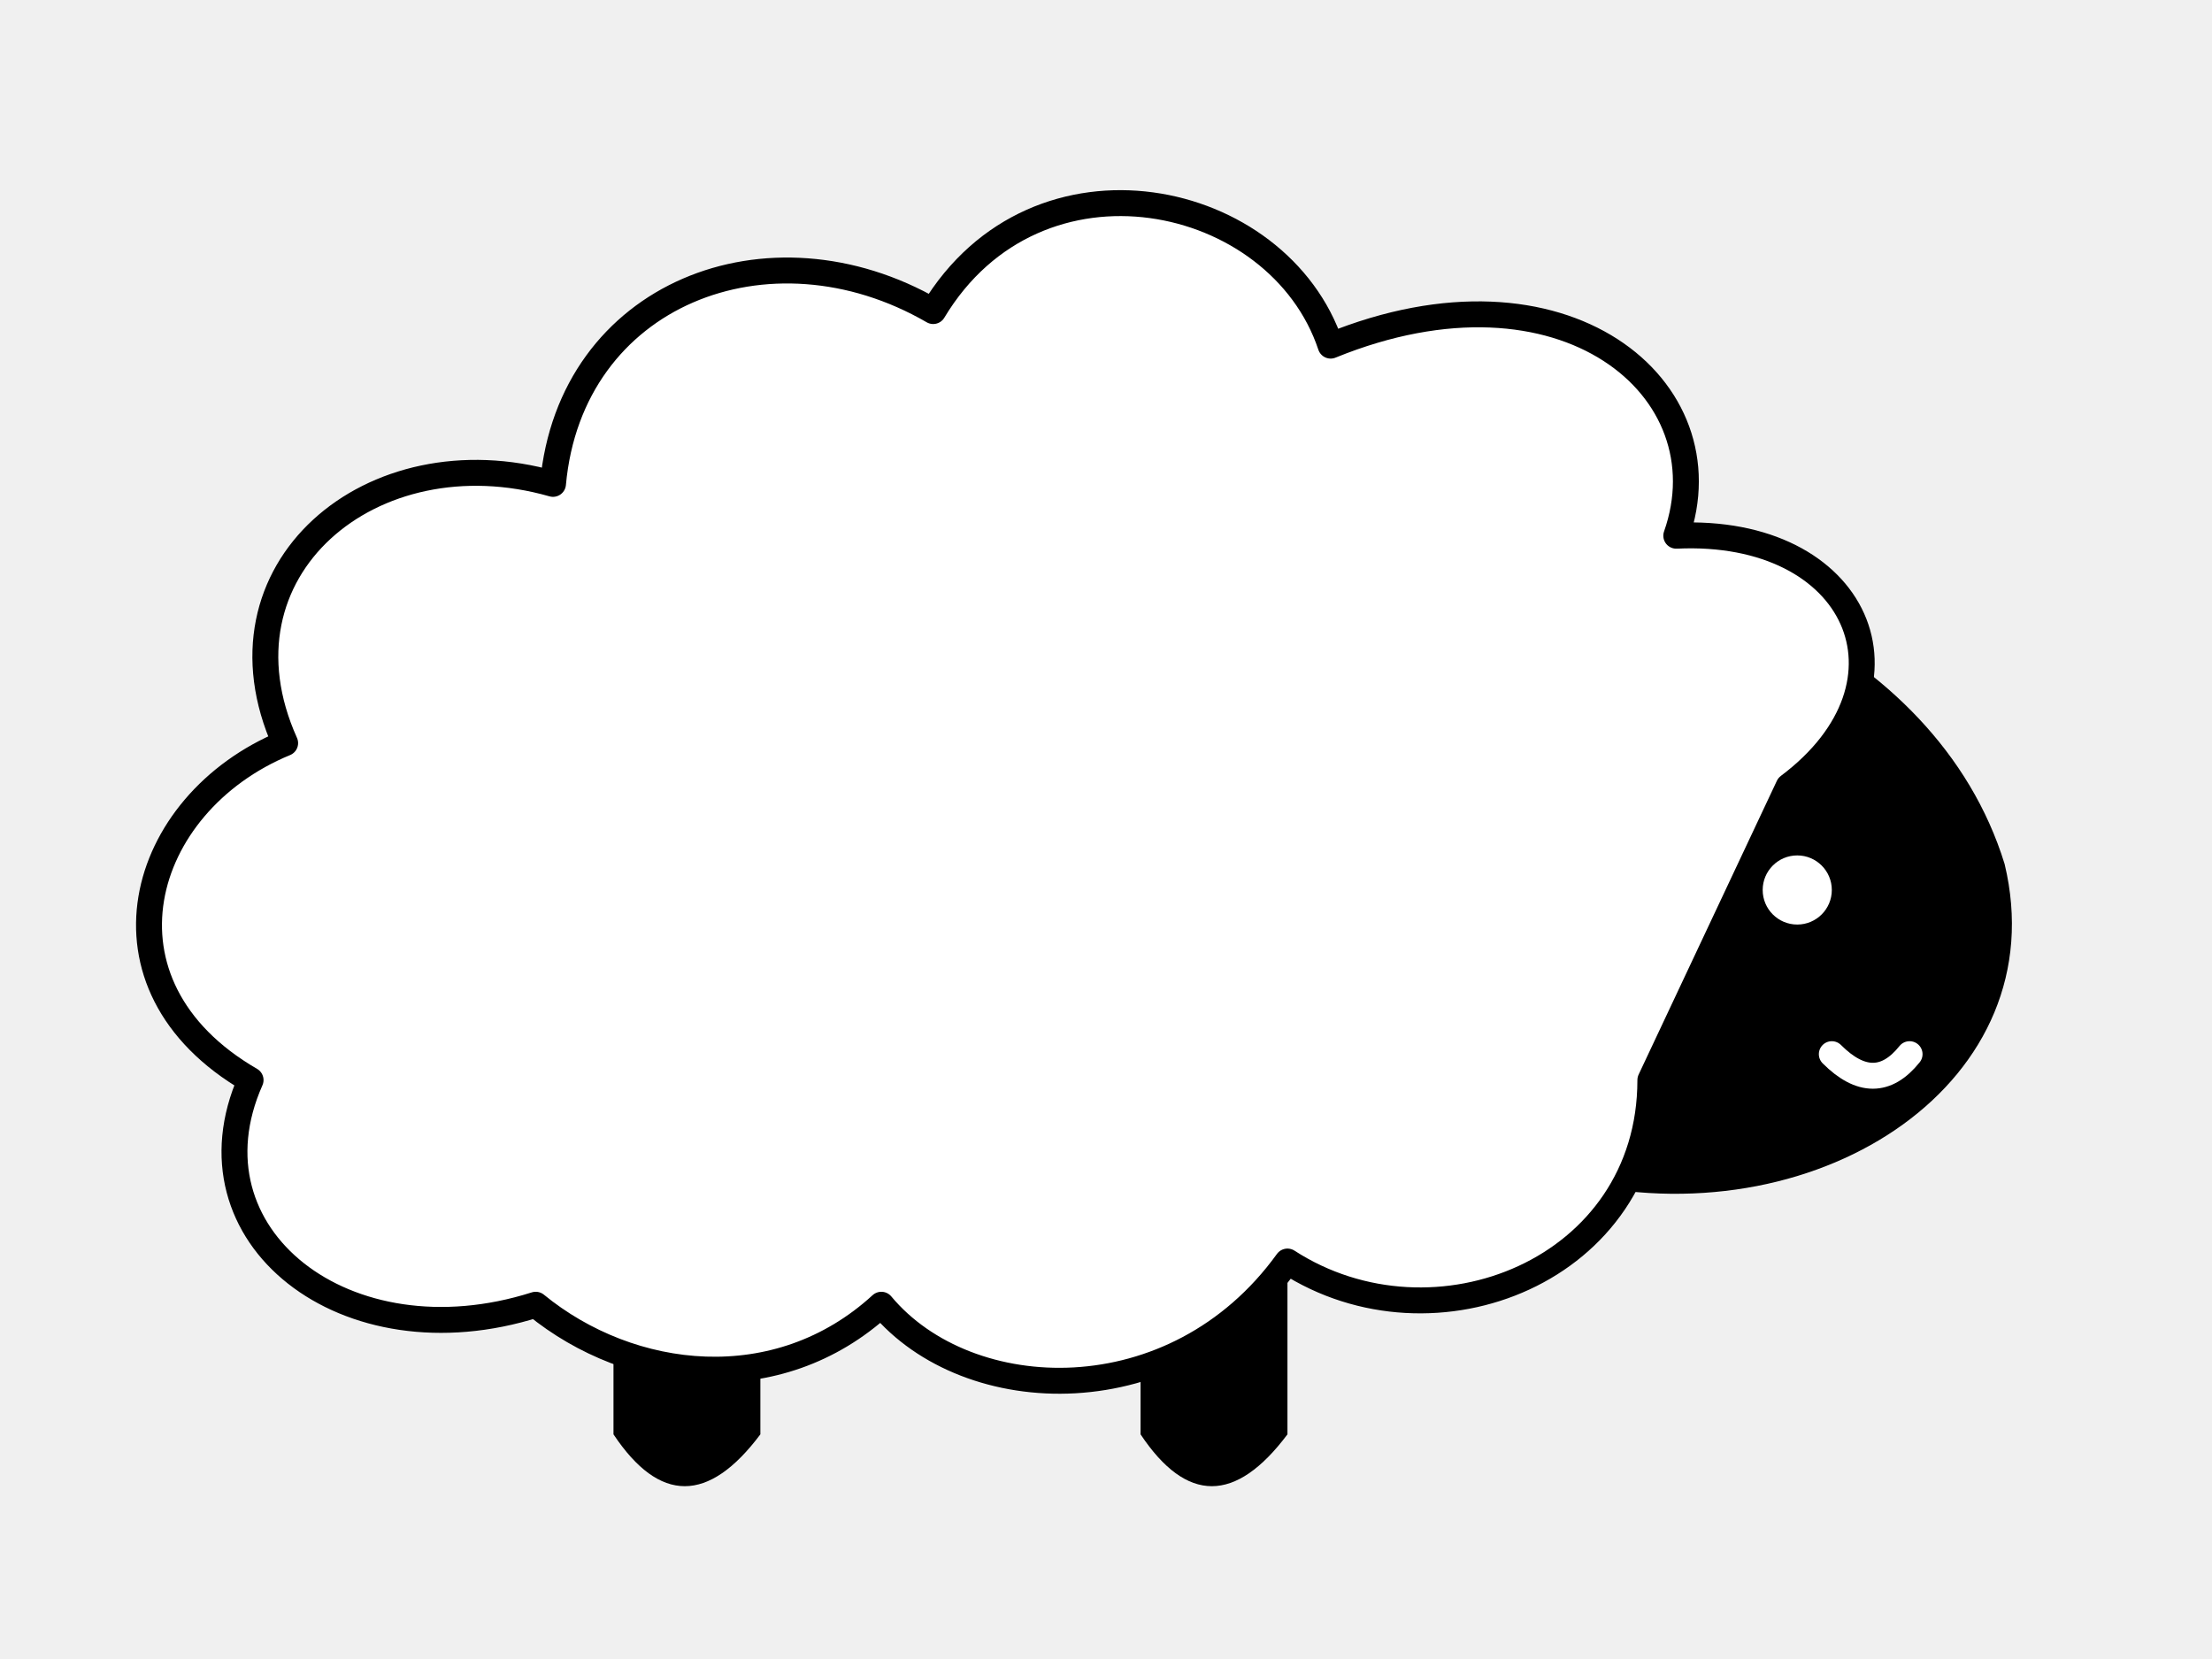
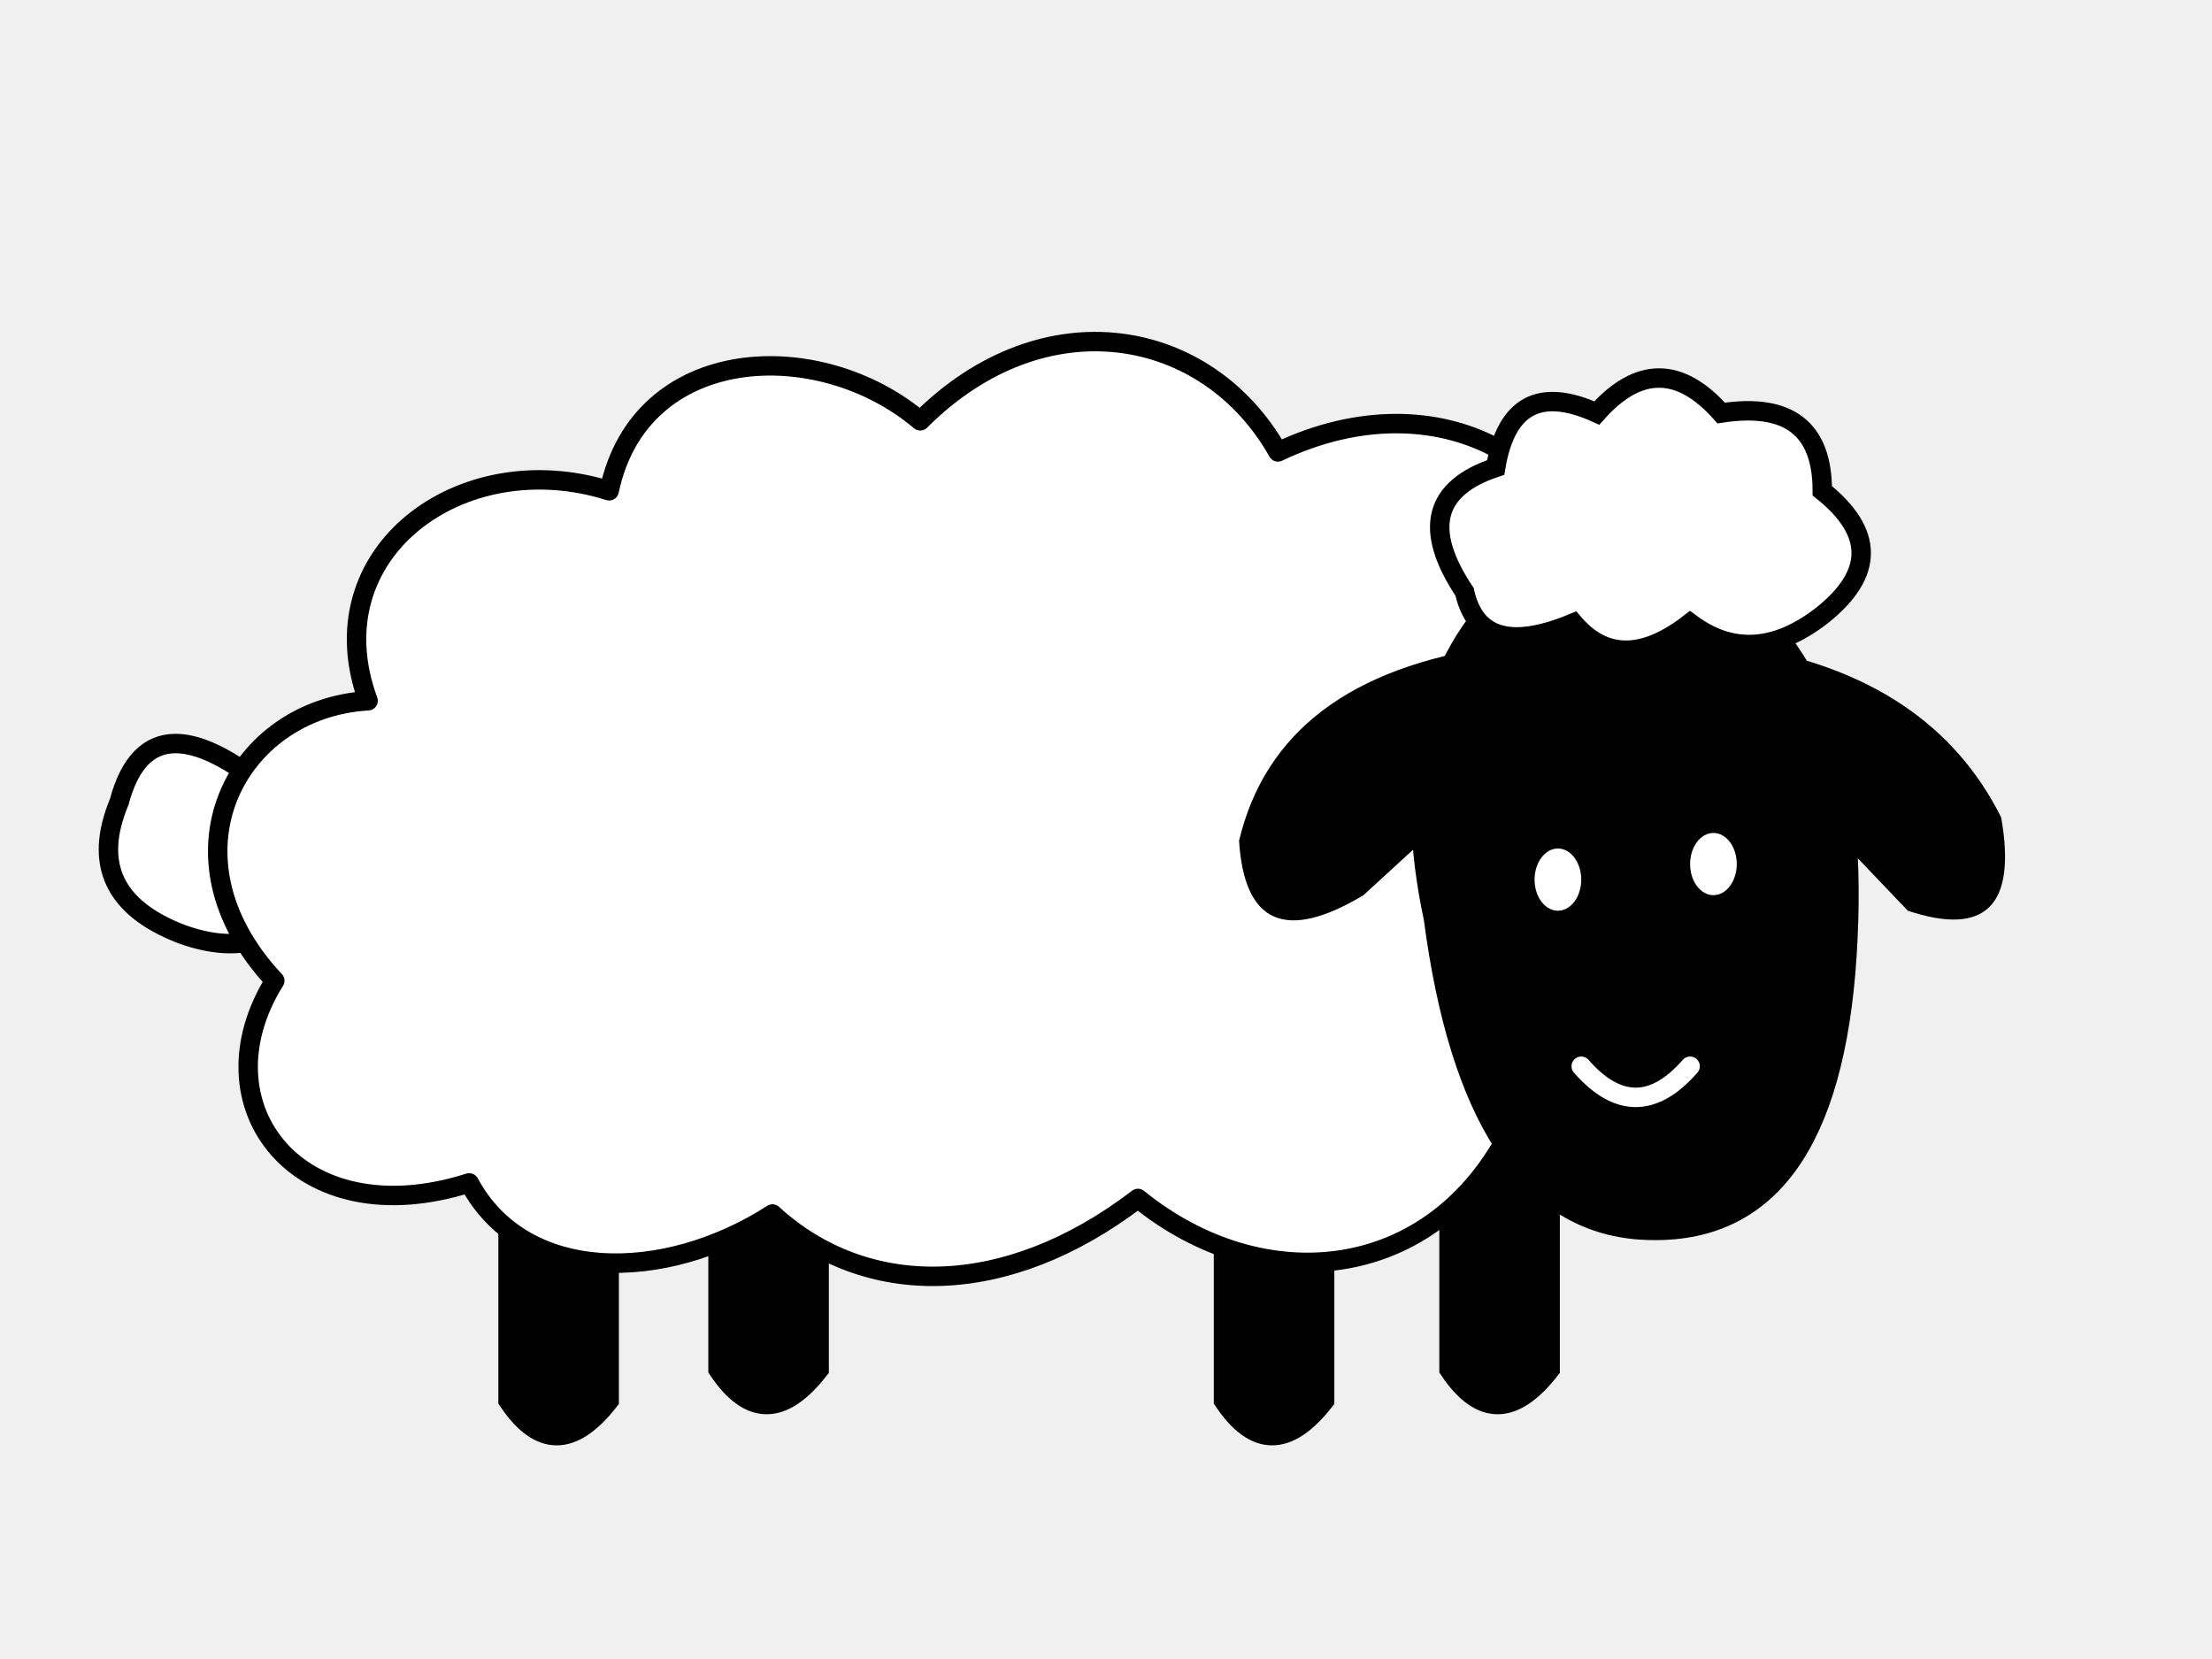
<svg xmlns="http://www.w3.org/2000/svg" width="256" height="192" viewBox="0 0 256 192">
-   <g transform="">
-     <g transform="translate(0 0)">
-       <path d="M71 139v27q8 12 17 0v-27M132 139v27q8 12 17 0v-27" fill="black" />
-       <g transform="rotate(0 171 95)">
-         <path d="M171 65C192 62 224 74 232 100C238 125 211 143 183 137C160 133 153 108 163 88Z" fill="black" />
-         <path d="M179 75q-30 9-24 35q21 4 28-23Z" fill="black" />
-         <circle cx="208" cy="103" r="4" fill="white" />
-         <path d="M212 122q5 5 9 0" stroke="white" fill="none" stroke-width="3" stroke-linecap="round" />
-       </g>
-       <path d="M62 151C40 158 21 143 29 125C10 114 16 93 33 86C24 66 43 50 64 56C66 34 89 25 108 36C120 16 148 22 154 40C181 29 200 45 194 62C215 61 223 79 207 91L191 125C191 147 166 157 149 146C136 164 112 163 102 151C90 162 73 160 62 151Z" fill="white" stroke="black" stroke-width="3" stroke-linejoin="round" />
+   <g transform="translate(12 10) scale(.9)">
+     <path d="M23 92q-17-15-21 0q-5 12 8 17q11 4 17-5" fill="white" stroke="black" stroke-width="2.5" />
+     <path d="M52 130v39q6 9 13 0v-39M79 132v33q6 9 13 0v-33M144 130v39q6 9 13 0v-39M173 126v39q6 9 13 0v-39" fill="black" stroke="black" stroke-width="2.5" />
+     <path d="M47 141C25 148 12 131 22 115C7 99 17 80 34 79C27 60 46 46 65 52C69 33 92 32 105 43C121 27 142 31 151 47C172 37 191 49 191 66C211 67 215 88 202 99C214 119 199 136 181 134C171 154 149 156 133 143C116 156 98 156 86 145C72 154 54 154 47 141Z" fill="white" stroke="black" stroke-width="2.5" stroke-linejoin="round" />
+     <g transform="rotate(0 183 93)">
+       <path d="M181 64q-16 15-10 43q5 38 26 40q24 2 27-33q3-37-15-49Z" fill="black" stroke="black" stroke-width="2.5" />
+       <path d="M179 72q-28 4-33 25q1 16 16 7l24-22M211 72q24 4 33 22q3 17-12 12l-21-22" fill="black" />
+       <ellipse cx="187" cy="102" rx="3" ry="4" fill="white" />
+       <ellipse cx="207" cy="100" rx="3" ry="4" fill="white" />
+       <path d="M190 126q7 8 14 0" fill="none" stroke="white" stroke-width="2.5" stroke-linecap="round" />
+       <path d="M175 65q-8-12 4-16q2-12 13-7q8-9 16 0q13-2 13 10q10 8 0 16q-9 7-17 1q-9 7-15 0q-12 5-14-4Z" fill="white" stroke="black" stroke-width="2.5" />
    </g>
  </g>
</svg>
